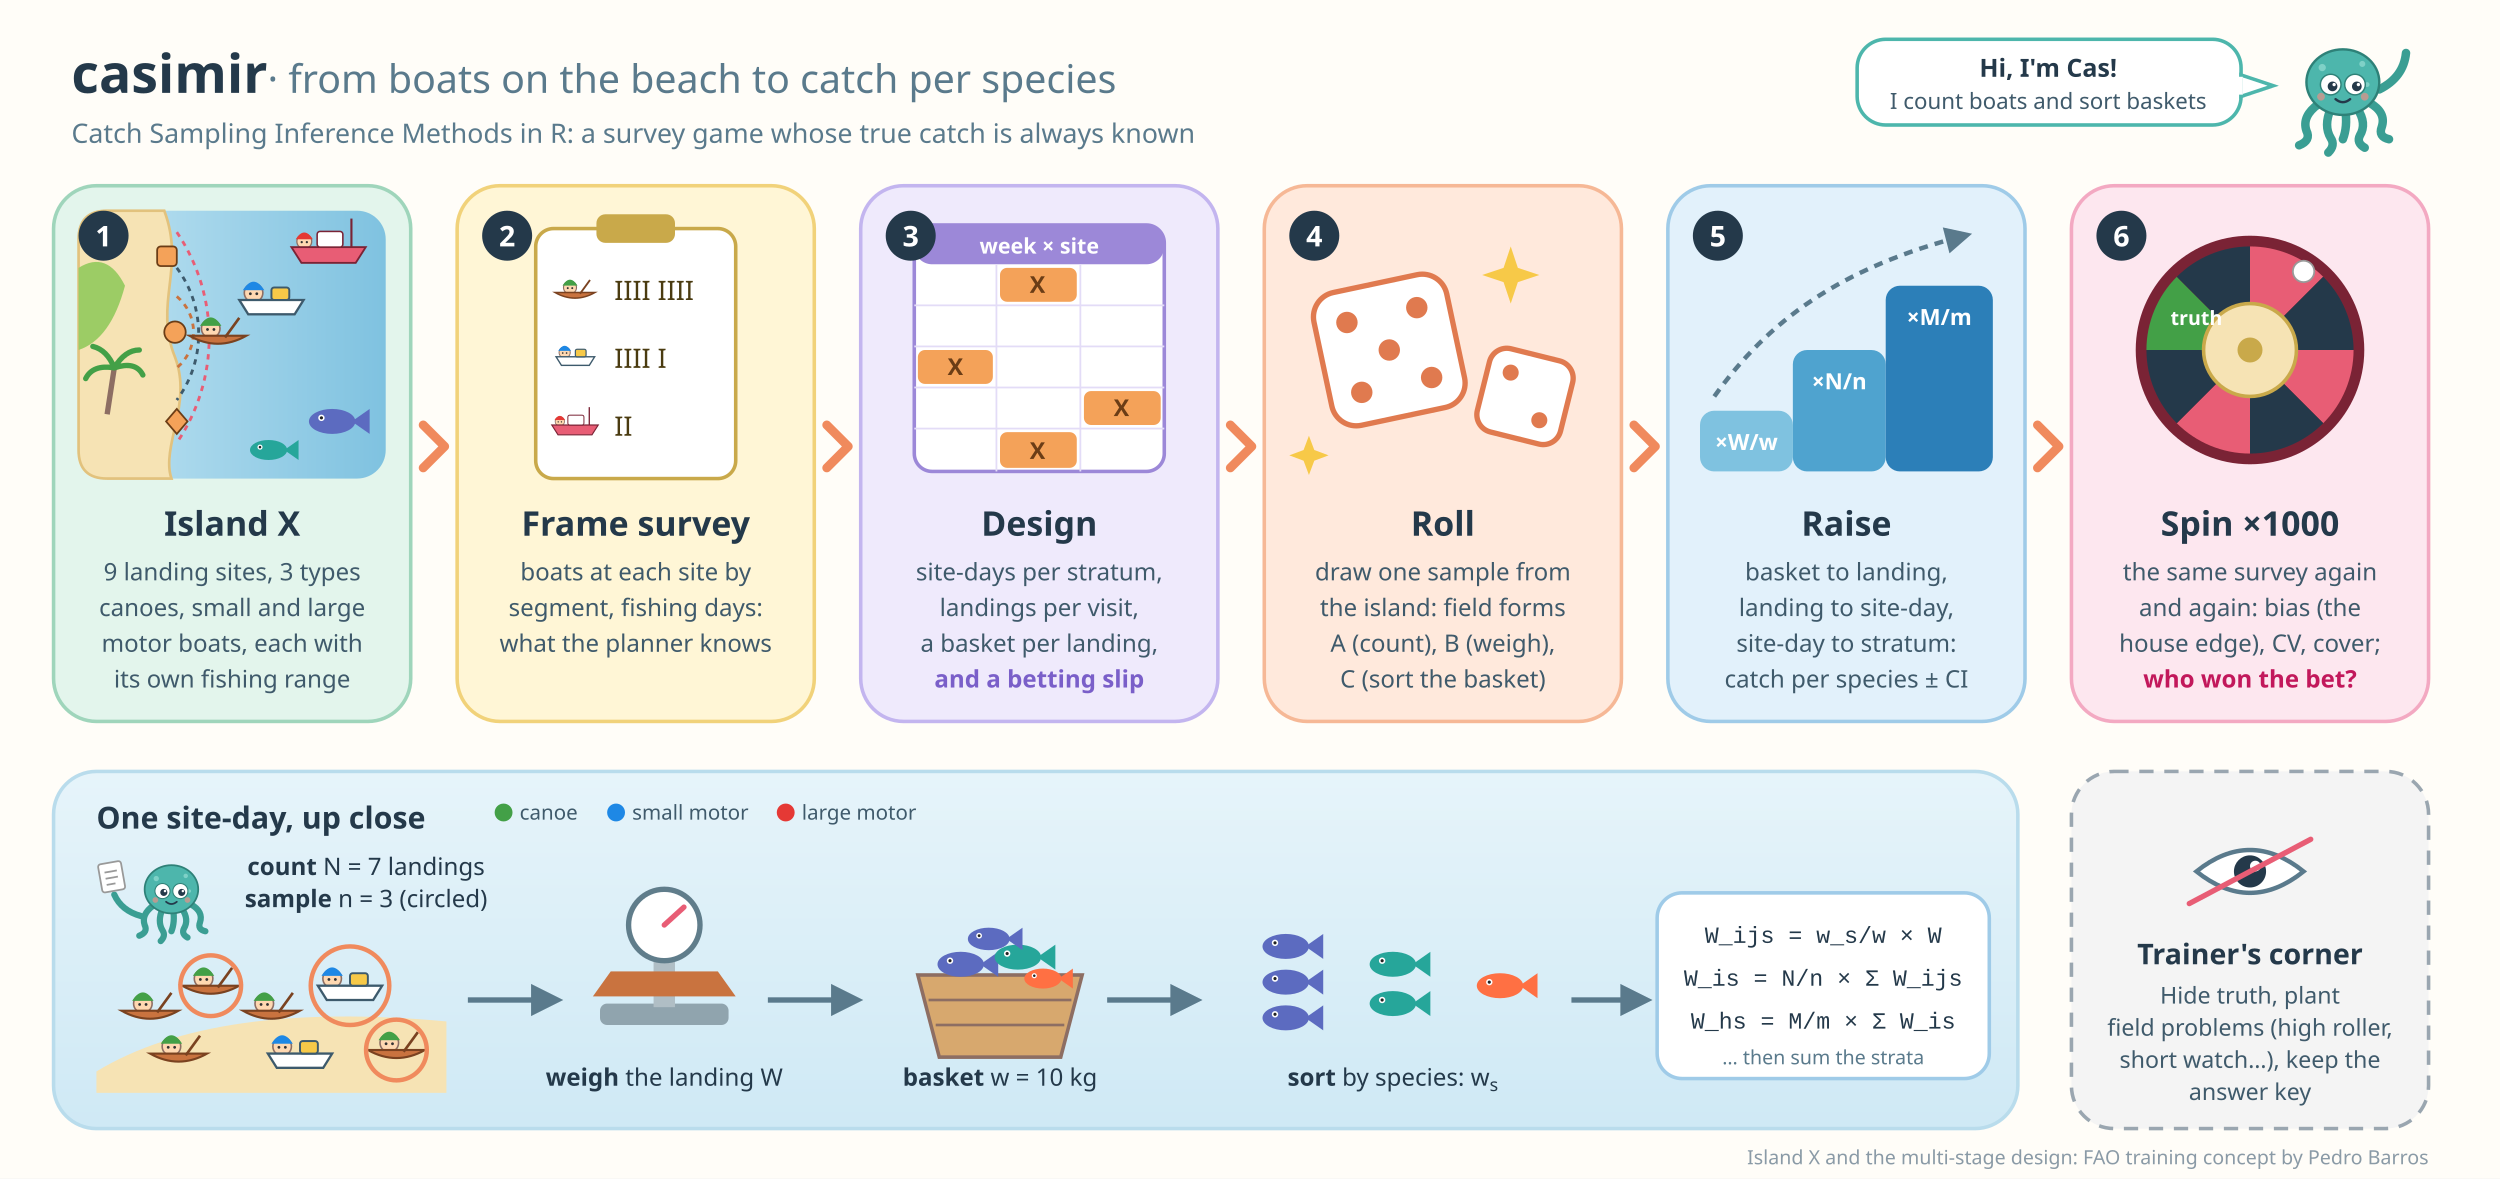
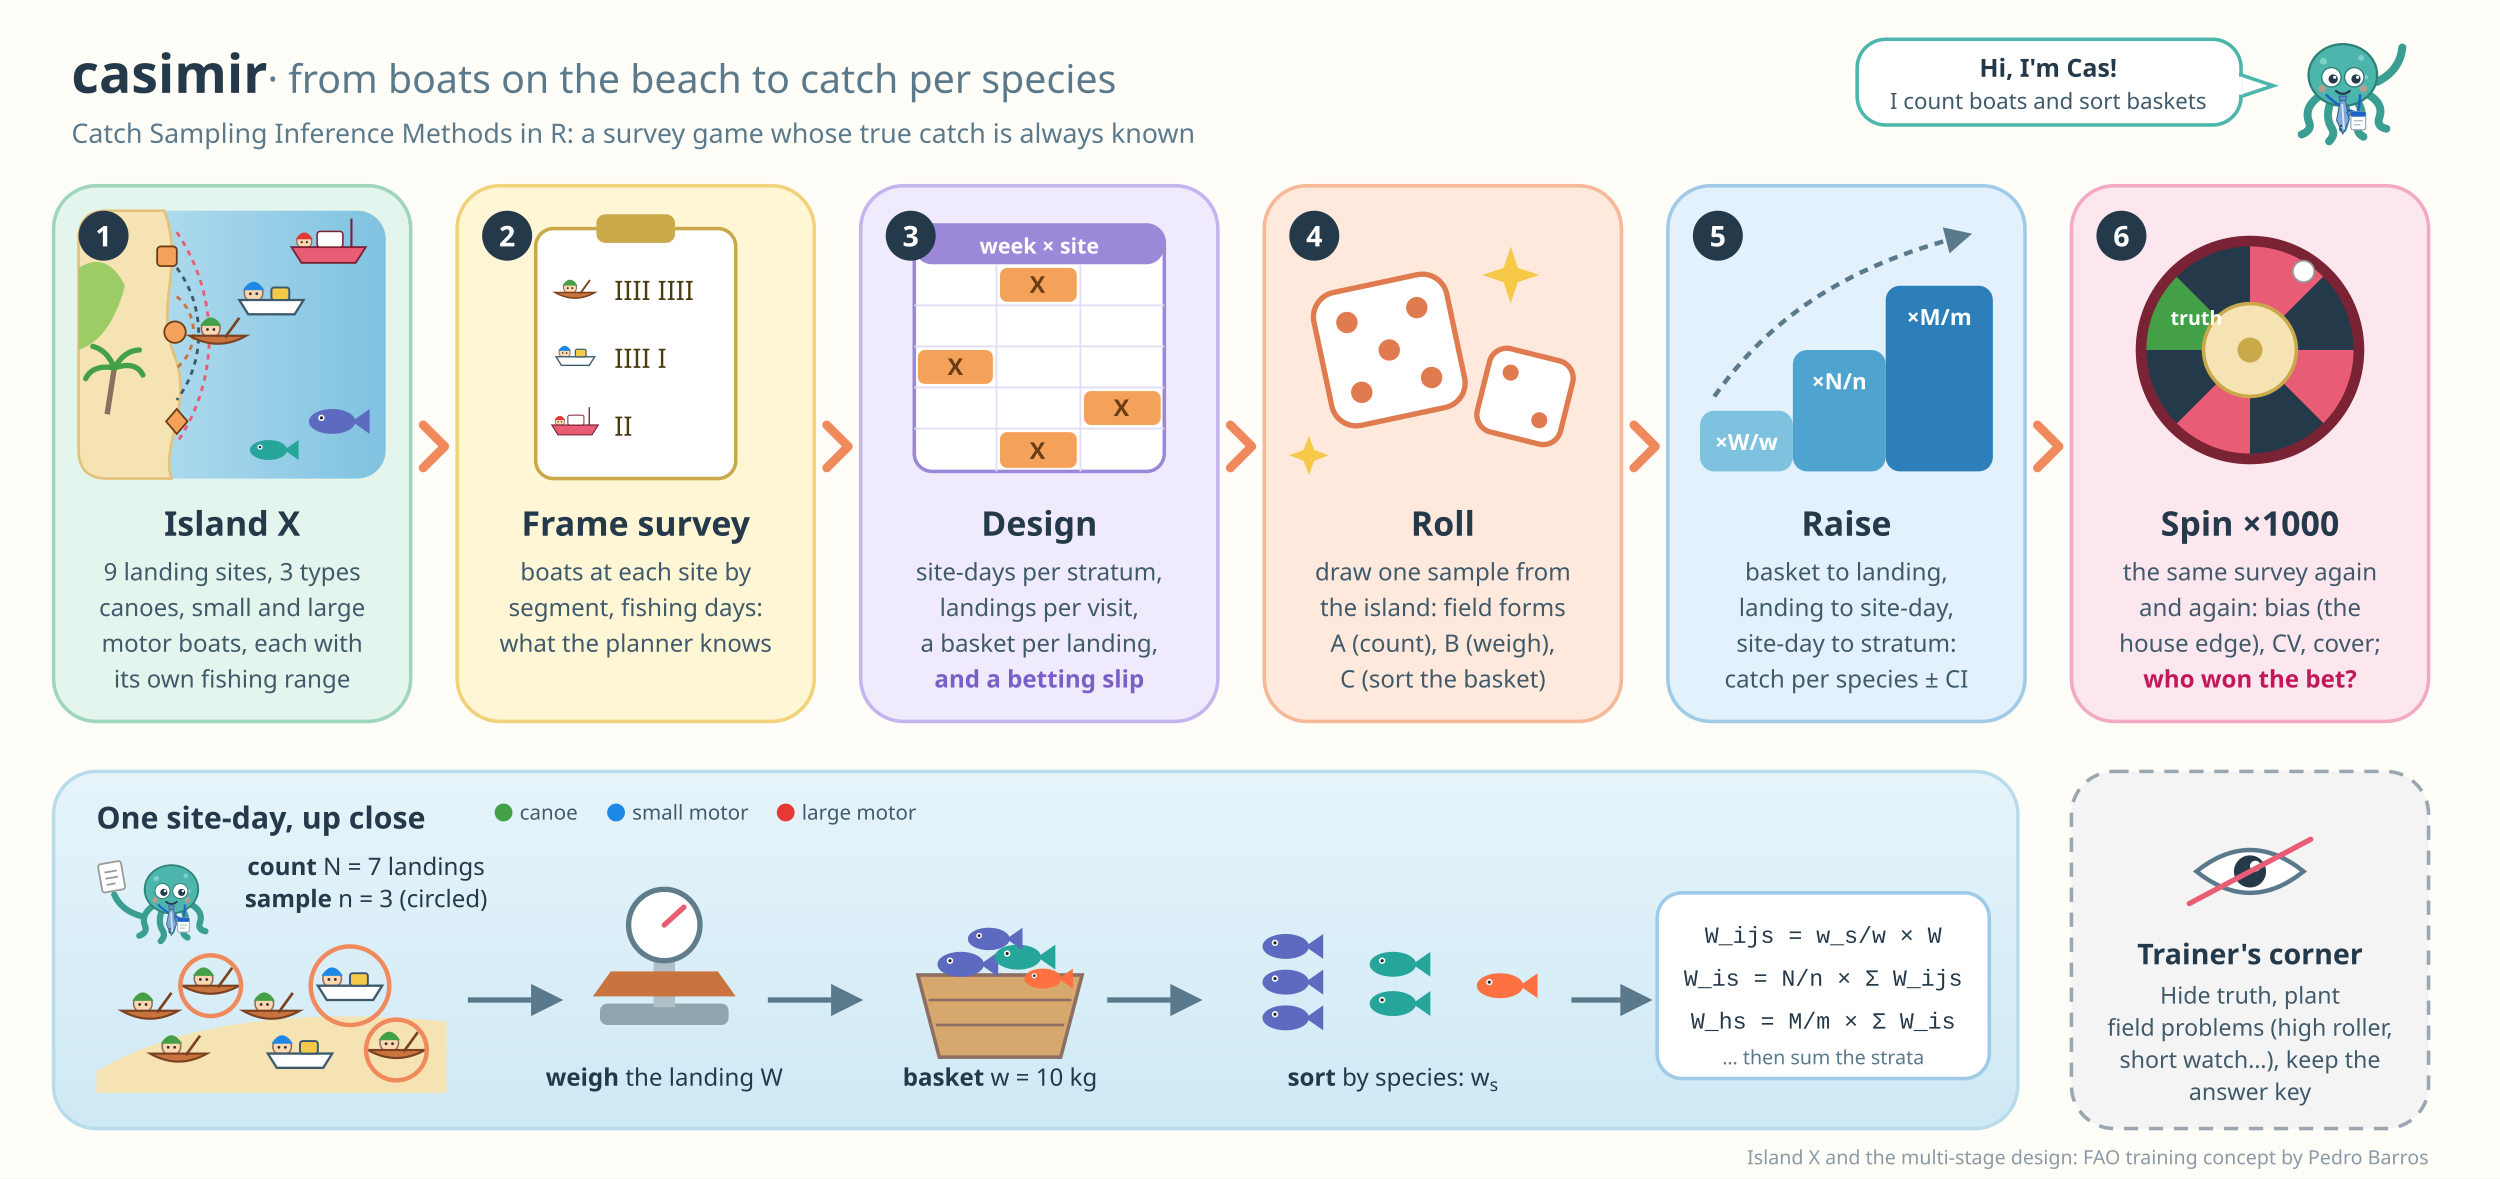
<svg xmlns="http://www.w3.org/2000/svg" viewBox="0 0 1400 660" width="1400" height="660" role="img" aria-label="casimir: from boats on the beach to catch per species. 1 Island X, 2 Frame survey, 3 Design, 4 Roll, 5 Raise, 6 Spin x1000; below, one site-day from landings counted to species in a basket." font-family="'Trebuchet MS', Verdana, sans-serif">
  <defs>
    <linearGradient id="sea" x1="0" y1="0" x2="0" y2="1">
      <stop offset="0" stop-color="#e6f4fa" />
      <stop offset="1" stop-color="#cfe9f5" />
    </linearGradient>
    <linearGradient id="water" x1="0" y1="0" x2="1" y2="0">
      <stop offset="0" stop-color="#bfe3f2" />
      <stop offset="1" stop-color="#7fc2e0" />
    </linearGradient>
    <marker id="ar" viewBox="0 0 10 10" refX="7" refY="5" markerWidth="6" markerHeight="6" orient="auto-start-reverse">
      <path d="M0 0 L10 5 L0 10 Z" fill="#f08a5d" />
    </marker>
    <marker id="ar2" viewBox="0 0 10 10" refX="7" refY="5" markerWidth="6" markerHeight="6" orient="auto-start-reverse">
      <path d="M0 0 L10 5 L0 10 Z" fill="#5a7a8c" />
    </marker>
    <g id="fish">
      <ellipse cx="0" cy="0" rx="13" ry="7" />
      <path d="M11 0 L21 -7 L21 7 Z" />
      <circle cx="-6" cy="-2" r="1.8" fill="#fff" />
      <circle cx="-6" cy="-2" r="0.9" fill="#222" />
    </g>
    <g id="canoe">
      <circle cx="-4" cy="-4" r="5.2" fill="#ffd8b1" stroke="#8d6e63" stroke-width="0.9" />
      <path d="M-10 -5.5 Q-4 -15 2 -5.5 Z" fill="#43a047" />
      <circle cx="-5.8" cy="-3.5" r="0.8" fill="#333" />
      <circle cx="-2.2" cy="-3.5" r="0.8" fill="#333" />
      <path d="M-16 0 Q0 9 16 0 Z" fill="#c9733f" stroke="#7a4220" stroke-width="1.2" />
      <line x1="4" y1="1" x2="12" y2="-10" stroke="#7a4220" stroke-width="1.5" />
    </g>
    <g id="smallboat">
      <circle cx="-10" cy="-4" r="5.2" fill="#ffd8b1" stroke="#8d6e63" stroke-width="0.9" />
      <path d="M-16 -5.5 Q-10 -15 -4 -5.5 Z" fill="#1e88e5" />
      <circle cx="-11.8" cy="-3.5" r="0.8" fill="#333" />
      <circle cx="-8.2" cy="-3.5" r="0.8" fill="#333" />
      <path d="M-18 0 H18 L13 8 H-13 Z" fill="#ffffff" stroke="#3d5a6c" stroke-width="1.3" />
      <rect x="0" y="-7" width="10" height="7" rx="1.5" fill="#f7c948" stroke="#3d5a6c" stroke-width="1.1" />
    </g>
    <g id="bigboat">
      <circle cx="-17" cy="-4" r="5.2" fill="#ffd8b1" stroke="#8d6e63" stroke-width="0.9" />
      <path d="M-23 -5.5 Q-17 -15 -11 -5.5 Z" fill="#e53935" />
      <circle cx="-18.8" cy="-3.5" r="0.8" fill="#333" />
      <circle cx="-15.2" cy="-3.5" r="0.8" fill="#333" />
      <path d="M-26 0 H26 L19 11 H-19 Z" fill="#e85d75" stroke="#7a2335" stroke-width="1.3" />
      <rect x="-8" y="-11" width="18" height="11" rx="2" fill="#ffffff" stroke="#7a2335" stroke-width="1.1" />
      <line x1="16" y1="0" x2="16" y2="-20" stroke="#7a2335" stroke-width="1.5" />
    </g>
    <g id="octo">
      <g fill="none" stroke="#3a9e93" stroke-width="7" stroke-linecap="round">
        <path d="M-20 18 q-14 10 -10 22 q4 8 -6 12" />
        <path d="M-10 22 q-6 14 0 24 q4 6 -2 12" />
        <path d="M2 23 q2 14 -2 24" />
        <path d="M12 22 q8 12 2 22 q-3 6 4 10" />
        <path d="M22 17 q14 8 10 20 q-3 8 6 10" />
      </g>
      <ellipse cx="0" cy="0" rx="30" ry="27" fill="#4db6ac" stroke="#2e8178" stroke-width="2" />
      <circle cx="-17" cy="-12" r="3" fill="#7fd1c7" />
      <circle cx="16" cy="-15" r="2.5" fill="#7fd1c7" />
      <circle cx="20" cy="2" r="2" fill="#7fd1c7" />
      <circle cx="-10" cy="2" r="8.5" fill="#fff" stroke="#2e8178" stroke-width="1.2" />
      <circle cx="10" cy="2" r="8.5" fill="#fff" stroke="#2e8178" stroke-width="1.2" />
      <circle cx="-8.5" cy="3.5" r="4" fill="#24394a" />
      <circle cx="11.5" cy="3.5" r="4" fill="#24394a" />
      <circle cx="-7.2" cy="2" r="1.4" fill="#fff" />
      <circle cx="12.8" cy="2" r="1.4" fill="#fff" />
      <path d="M-6 14 Q0 19 6 14" fill="none" stroke="#24394a" stroke-width="2" stroke-linecap="round" />
      <circle cx="-18" cy="12" r="3.2" fill="#ff8a80" opacity="0.6" />
      <circle cx="18" cy="12" r="3.2" fill="#ff8a80" opacity="0.6" />
+       <path d="M-15 17 Q-2 30 13 33 M15 17 Q15 26 13 33" fill="none" stroke="#1e63c6" stroke-width="2.2" />
+       <rect x="7" y="32" width="13" height="16" rx="2" fill="#ffffff" stroke="#8aa0b4" stroke-width="1" />
+       <rect x="7" y="32" width="13" height="4.5" rx="1.5" fill="#1e63c6" />
+       <path d="M9.5 40 h8 M9.5 43.5 h6" stroke="#b0bec5" stroke-width="1.2" />
+       <path d="M-3.5 18.5 h7 l-1.2 4 h-4.6 z" fill="#5b8fc7" stroke="#2f5f8f" stroke-width="0.8" />
+       <path d="M-2.3 22.5 h4.6 l3.2 17 l-5.5 12 l-5.5 -12 z" fill="#7fa9d6" stroke="#2f5f8f" stroke-width="0.9" />
+       <path d="M-0.5 26 l1.5 21" stroke="#dbe8f5" stroke-width="1.6" stroke-linecap="round" />
+       <path d="M2.8 33 l4.5 -2 l-1.2 4.5 z" fill="#5b8fc7" stroke="#2f5f8f" stroke-width="0.6" />
+       <circle cx="-1.6" cy="44.5" r="0.9" fill="#24394a" />
+       <path d="M-2.8 47.2 l1.2 0.8 l1 -0.8" fill="none" stroke="#24394a" stroke-width="0.6" />
    </g>
  </defs>
  <rect width="1400" height="660" fill="#fffdf8" />
  <text x="40" y="52" font-size="30" font-weight="700" fill="#24394a">casimir<tspan font-weight="400" fill="#5a7a8c" font-size="22">  ·  from boats on the beach to catch per species</tspan>
  </text>
  <text x="40" y="80" font-size="15" fill="#5a7a8c">Catch Sampling Inference Methods in R: a survey game whose true catch is always known</text>
  <text x="1360" y="652" text-anchor="end" font-size="11" fill="#8a9aa6">Island X and the multi-stage design: FAO training concept by Pedro Barros</text>
-   <g transform="translate(1312 46) scale(0.68)">
+   <g transform="translate(1312 42) scale(0.64)">
    <path d="M30 6 q20 -10 22 -30" fill="none" stroke="#3a9e93" stroke-width="7" stroke-linecap="round" />
    <use href="#octo" />
  </g>
  <g>
    <rect x="1040" y="22" width="215" height="48" rx="16" fill="#ffffff" stroke="#4db6ac" stroke-width="2" />
    <path d="M1255 42 l18 6 l-18 6 z" fill="#ffffff" stroke="#4db6ac" stroke-width="2" />
    <rect x="1250" y="43" width="6" height="10" fill="#ffffff" />
    <text x="1147" y="43" text-anchor="middle" font-size="14" fill="#24394a" font-weight="700">Hi, I'm Cas!</text>
    <text x="1147" y="61" text-anchor="middle" font-size="12.5" fill="#3f5a6b">I count boats and sort baskets</text>
  </g>
  <g>
    <path d="M237 238 l12 12 l-12 12" fill="none" stroke="#f08a5d" stroke-width="5" stroke-linecap="round" stroke-linejoin="round" />
    <path d="M463 238 l12 12 l-12 12" fill="none" stroke="#f08a5d" stroke-width="5" stroke-linecap="round" stroke-linejoin="round" />
    <path d="M689 238 l12 12 l-12 12" fill="none" stroke="#f08a5d" stroke-width="5" stroke-linecap="round" stroke-linejoin="round" />
    <path d="M915 238 l12 12 l-12 12" fill="none" stroke="#f08a5d" stroke-width="5" stroke-linecap="round" stroke-linejoin="round" />
    <path d="M1141 238 l12 12 l-12 12" fill="none" stroke="#f08a5d" stroke-width="5" stroke-linecap="round" stroke-linejoin="round" />
  </g>
  <g>
    <rect x="30" y="104" width="200" height="300" rx="24" fill="#e3f5ec" stroke="#9fd5bb" stroke-width="2" />
    <rect x="44" y="118" width="172" height="150" rx="16" fill="url(#water)" />
    <path d="M44 134 Q44 118 60 118 H92 C104 150 86 170 98 200 C108 226 90 250 96 268 H60 Q44 268 44 252 Z" fill="#f6e3b4" stroke="#e2c27d" stroke-width="1.5" />
    <path d="M44 150 Q60 140 70 160 Q62 190 44 196 Z" fill="#9ccc65" />
    <line x1="60" y1="232" x2="64" y2="206" stroke="#8d6e63" stroke-width="3" />
    <path d="M64 206 q-12 -2 -16 6 M64 206 q12 -4 16 4 M64 206 q-4 -10 -12 -12 M64 206 q6 -10 14 -10" stroke="#43a047" stroke-width="3" fill="none" stroke-linecap="round" />
    <rect x="88" y="138" width="11" height="11" rx="2" fill="#f4a259" stroke="#6b3d16" />
    <circle cx="98" cy="186" r="6" fill="#f4a259" stroke="#6b3d16" />
    <path d="M93 236 l6 -7 l6 7 l-6 7 z" fill="#f4a259" stroke="#6b3d16" />
    <path d="M99 166 a26 26 0 0 1 0 40" fill="none" stroke="#c9733f" stroke-width="1.6" stroke-dasharray="3 3" />
    <path d="M99 150 a62 62 0 0 1 0 74" fill="none" stroke="#3d5a6c" stroke-width="1.6" stroke-dasharray="3 3" />
    <path d="M99 130 a105 105 0 0 1 0 118" fill="none" stroke="#e85d75" stroke-width="1.6" stroke-dasharray="3 3" />
    <use href="#canoe" x="122" y="188" />
    <use href="#smallboat" x="152" y="168" />
    <use href="#bigboat" x="184" y="138" transform="scale(0.8) translate(46 35)" />
    <use href="#fish" x="186" y="236" fill="#5c6bc0" />
    <use href="#fish" x="150" y="252" fill="#26a69a" transform="scale(0.8) translate(38 63)" />
    <circle cx="58" cy="132" r="14" fill="#24394a" />
    <text x="58" y="138" text-anchor="middle" font-size="16" font-weight="700" fill="#fff">1</text>
    <text x="130" y="300" text-anchor="middle" font-size="19" font-weight="700" fill="#24394a">Island X</text>
    <text x="130" y="325" text-anchor="middle" font-size="13.5" fill="#3f5a6b">9 landing sites, 3 types</text>
    <text x="130" y="345" text-anchor="middle" font-size="13.5" fill="#3f5a6b">canoes, small and large</text>
    <text x="130" y="365" text-anchor="middle" font-size="13.5" fill="#3f5a6b">motor boats, each with</text>
    <text x="130" y="385" text-anchor="middle" font-size="13.5" fill="#3f5a6b">its own fishing range</text>
  </g>
  <g>
    <rect x="256" y="104" width="200" height="300" rx="24" fill="#fff6d6" stroke="#f1d27a" stroke-width="2" />
    <rect x="300" y="128" width="112" height="140" rx="10" fill="#ffffff" stroke="#c9a94a" stroke-width="2" />
    <rect x="334" y="120" width="44" height="16" rx="5" fill="#c9a94a" />
    <use href="#canoe" x="322" y="164" transform="scale(0.7) translate(138 70)" />
    <text x="344" y="168" font-size="15" fill="#4a3b10" font-family="'Comic Sans MS', 'Trebuchet MS', sans-serif">IIII IIII</text>
    <use href="#smallboat" x="322" y="200" transform="scale(0.6) translate(215 133)" />
    <text x="344" y="206" font-size="15" fill="#4a3b10" font-family="'Comic Sans MS', 'Trebuchet MS', sans-serif">IIII I</text>
    <use href="#bigboat" x="322" y="240" transform="scale(0.5) translate(322 236)" />
    <text x="344" y="244" font-size="15" fill="#4a3b10" font-family="'Comic Sans MS', 'Trebuchet MS', sans-serif">II</text>
    <circle cx="284" cy="132" r="14" fill="#24394a" />
    <text x="284" y="138" text-anchor="middle" font-size="16" font-weight="700" fill="#fff">2</text>
    <text x="356" y="300" text-anchor="middle" font-size="19" font-weight="700" fill="#24394a">Frame survey</text>
    <text x="356" y="325" text-anchor="middle" font-size="13.5" fill="#3f5a6b">boats at each site by</text>
    <text x="356" y="345" text-anchor="middle" font-size="13.5" fill="#3f5a6b">segment, fishing days:</text>
    <text x="356" y="365" text-anchor="middle" font-size="13.5" fill="#3f5a6b">what the planner knows</text>
  </g>
  <g>
    <rect x="482" y="104" width="200" height="300" rx="24" fill="#efeafc" stroke="#c3b5ef" stroke-width="2" />
    <rect x="512" y="126" width="140" height="138" rx="10" fill="#ffffff" stroke="#9c88d8" stroke-width="2" />
    <rect x="512" y="126" width="140" height="22" rx="10" fill="#9c88d8" />
    <text x="582" y="142" text-anchor="middle" font-size="12" font-weight="700" fill="#fff">week × site</text>
    <g stroke="#e3dcf7" stroke-width="1">
      <line x1="558" y1="148" x2="558" y2="264" />
      <line x1="605" y1="148" x2="605" y2="264" />
      <line x1="512" y1="171" x2="652" y2="171" />
      <line x1="512" y1="194" x2="652" y2="194" />
      <line x1="512" y1="217" x2="652" y2="217" />
      <line x1="512" y1="240" x2="652" y2="240" />
    </g>
    <g fill="#f4a259">
      <rect x="560" y="150" width="43" height="19" rx="4" />
      <rect x="514" y="196" width="42" height="19" rx="4" />
      <rect x="607" y="219" width="43" height="19" rx="4" />
      <rect x="560" y="242" width="43" height="20" rx="4" />
    </g>
    <g font-size="13" font-weight="700" fill="#6b3d16" text-anchor="middle">
      <text x="581" y="164">X</text>
      <text x="535" y="210">X</text>
      <text x="628" y="233">X</text>
      <text x="581" y="257">X</text>
    </g>
    <circle cx="510" cy="132" r="14" fill="#24394a" />
    <text x="510" y="138" text-anchor="middle" font-size="16" font-weight="700" fill="#fff">3</text>
    <text x="582" y="300" text-anchor="middle" font-size="19" font-weight="700" fill="#24394a">Design</text>
    <text x="582" y="325" text-anchor="middle" font-size="13.5" fill="#3f5a6b">site-days per stratum,</text>
    <text x="582" y="345" text-anchor="middle" font-size="13.5" fill="#3f5a6b">landings per visit,</text>
    <text x="582" y="365" text-anchor="middle" font-size="13.5" fill="#3f5a6b">a basket per landing,</text>
    <text x="582" y="385" text-anchor="middle" font-size="13.5" font-weight="700" fill="#7a5fc9">and a betting slip</text>
  </g>
  <g>
    <rect x="708" y="104" width="200" height="300" rx="24" fill="#ffe9dc" stroke="#f6b896" stroke-width="2" />
    <g transform="rotate(-12 778 196)">
      <rect x="740" y="158" width="76" height="76" rx="14" fill="#ffffff" stroke="#e07a4f" stroke-width="3" />
      <g fill="#e07a4f">
        <circle cx="758" cy="176" r="6" />
        <circle cx="798" cy="176" r="6" />
        <circle cx="778" cy="196" r="6" />
        <circle cx="758" cy="216" r="6" />
        <circle cx="798" cy="216" r="6" />
      </g>
    </g>
    <g transform="rotate(14 854 222)">
      <rect x="830" y="198" width="48" height="48" rx="10" fill="#ffffff" stroke="#e07a4f" stroke-width="3" />
      <g fill="#e07a4f">
        <circle cx="843" cy="211" r="4.5" />
        <circle cx="865" cy="233" r="4.5" />
      </g>
    </g>
    <path d="M842 150 l4 -12 l4 12 l12 4 l-12 4 l-4 12 l-4 -12 l-12 -4 z" fill="#f7c948" />
    <path d="M730 252 l3 -8 l3 8 l8 3 l-8 3 l-3 8 l-3 -8 l-8 -3 z" fill="#f7c948" />
    <circle cx="736" cy="132" r="14" fill="#24394a" />
    <text x="736" y="138" text-anchor="middle" font-size="16" font-weight="700" fill="#fff">4</text>
    <text x="808" y="300" text-anchor="middle" font-size="19" font-weight="700" fill="#24394a">Roll</text>
    <text x="808" y="325" text-anchor="middle" font-size="13.5" fill="#3f5a6b">draw one sample from</text>
    <text x="808" y="345" text-anchor="middle" font-size="13.5" fill="#3f5a6b">the island: field forms</text>
    <text x="808" y="365" text-anchor="middle" font-size="13.5" fill="#3f5a6b">A (count), B (weigh),</text>
    <text x="808" y="385" text-anchor="middle" font-size="13.5" fill="#3f5a6b">C (sort the basket)</text>
  </g>
  <g>
    <rect x="934" y="104" width="200" height="300" rx="24" fill="#e2f1fb" stroke="#9fcbe8" stroke-width="2" />
    <g>
      <rect x="952" y="230" width="52" height="34" rx="8" fill="#7fc2e0" />
      <rect x="1004" y="196" width="52" height="68" rx="8" fill="#4fa3cf" />
      <rect x="1056" y="160" width="60" height="104" rx="8" fill="#2c7fb8" />
      <text x="978" y="252" text-anchor="middle" font-size="12.5" font-weight="700" fill="#fff">×W/w</text>
      <text x="1030" y="218" text-anchor="middle" font-size="12.5" font-weight="700" fill="#fff">×N/n</text>
      <text x="1086" y="182" text-anchor="middle" font-size="12.5" font-weight="700" fill="#fff">×M/m</text>
      <path d="M960 222 C990 180 1030 150 1100 132" fill="none" stroke="#5a7a8c" stroke-width="2.5" stroke-dasharray="5 4" marker-end="url(#ar2)" />
    </g>
    <circle cx="962" cy="132" r="14" fill="#24394a" />
    <text x="962" y="138" text-anchor="middle" font-size="16" font-weight="700" fill="#fff">5</text>
    <text x="1034" y="300" text-anchor="middle" font-size="19" font-weight="700" fill="#24394a">Raise</text>
    <text x="1034" y="325" text-anchor="middle" font-size="13.5" fill="#3f5a6b">basket to landing,</text>
    <text x="1034" y="345" text-anchor="middle" font-size="13.5" fill="#3f5a6b">landing to site-day,</text>
    <text x="1034" y="365" text-anchor="middle" font-size="13.5" fill="#3f5a6b">site-day to stratum:</text>
    <text x="1034" y="385" text-anchor="middle" font-size="13.5" fill="#3f5a6b">catch per species ± CI</text>
  </g>
  <g>
    <rect x="1160" y="104" width="200" height="300" rx="24" fill="#fde7ef" stroke="#f3a9c2" stroke-width="2" />
    <g transform="translate(1260 196)">
      <circle r="64" fill="#7a2335" />
      <g>
        <path d="M0 0 L0 -58 A58 58 0 0 1 41 -41 Z" fill="#e85d75" />
        <path d="M0 0 L41 -41 A58 58 0 0 1 58 0 Z" fill="#24394a" />
        <path d="M0 0 L58 0 A58 58 0 0 1 41 41 Z" fill="#e85d75" />
        <path d="M0 0 L41 41 A58 58 0 0 1 0 58 Z" fill="#24394a" />
        <path d="M0 0 L0 58 A58 58 0 0 1 -41 41 Z" fill="#e85d75" />
        <path d="M0 0 L-41 41 A58 58 0 0 1 -58 0 Z" fill="#24394a" />
        <path d="M0 0 L-58 0 A58 58 0 0 1 -41 -41 Z" fill="#43a047" />
        <path d="M0 0 L-41 -41 A58 58 0 0 1 0 -58 Z" fill="#24394a" />
      </g>
      <circle r="26" fill="#f6e3b4" stroke="#c9a94a" stroke-width="2" />
      <circle r="7" fill="#c9a94a" />
      <circle cx="30" cy="-44" r="6" fill="#ffffff" stroke="#999" />
      <text x="-30" y="-14" text-anchor="middle" font-size="11" font-weight="700" fill="#fff">truth</text>
    </g>
    <circle cx="1188" cy="132" r="14" fill="#24394a" />
    <text x="1188" y="138" text-anchor="middle" font-size="16" font-weight="700" fill="#fff">6</text>
    <text x="1260" y="300" text-anchor="middle" font-size="19" font-weight="700" fill="#24394a">Spin ×1000</text>
    <text x="1260" y="325" text-anchor="middle" font-size="13.5" fill="#3f5a6b">the same survey again</text>
    <text x="1260" y="345" text-anchor="middle" font-size="13.5" fill="#3f5a6b">and again: bias (the</text>
    <text x="1260" y="365" text-anchor="middle" font-size="13.5" fill="#3f5a6b">house edge), CV, cover;</text>
    <text x="1260" y="385" text-anchor="middle" font-size="13.5" font-weight="700" fill="#c2185b">who won the bet?</text>
  </g>
  <rect x="30" y="432" width="1100" height="200" rx="24" fill="url(#sea)" stroke="#b9dcec" stroke-width="2" />
  <text x="54" y="464" font-size="17" font-weight="700" fill="#24394a">One site-day, up close</text>
  <path d="M54 600 Q120 560 250 572 L250 612 L54 612 Z" fill="#f6e3b4" />
  <use href="#canoe" x="84" y="566" />
  <use href="#canoe" x="118" y="552" />
  <use href="#canoe" x="152" y="566" />
  <use href="#smallboat" x="196" y="552" />
  <use href="#canoe" x="100" y="590" />
  <use href="#smallboat" x="168" y="590" />
  <use href="#canoe" x="222" y="588" />
  <g fill="none" stroke="#f08a5d" stroke-width="2.5">
    <circle cx="118" cy="552" r="17" />
    <circle cx="196" cy="552" r="22" />
    <circle cx="222" cy="588" r="17" />
  </g>
  <g transform="translate(96 498) scale(0.5)">
    <path d="M-34 30 q-22 -6 -30 -24" fill="none" stroke="#3a9e93" stroke-width="7" stroke-linecap="round" />
    <rect x="-80" y="-30" width="26" height="32" rx="3" fill="#fff" stroke="#999" stroke-width="2" transform="rotate(-10 -67 -14)" />
    <path d="M-74 -20 h14 M-74 -13 h14 M-74 -6 h10" stroke="#999" stroke-width="2" transform="rotate(-10 -67 -14)" />
    <use href="#octo" />
  </g>
  <g font-size="11.5" fill="#3f5a6b">
    <circle cx="282" cy="455" r="5" fill="#43a047" />
    <text x="291" y="459">canoe</text>
    <circle cx="345" cy="455" r="5" fill="#1e88e5" />
    <text x="354" y="459">small motor</text>
    <circle cx="440" cy="455" r="5" fill="#e53935" />
    <text x="449" y="459">large motor</text>
  </g>
  <text x="205" y="490" text-anchor="middle" font-size="13.5" fill="#24394a">
    <tspan font-weight="700">count</tspan> N = 7 landings</text>
  <text x="205" y="508" text-anchor="middle" font-size="13.5" fill="#24394a">
    <tspan font-weight="700">sample</tspan> n = 3 (circled)</text>
  <path d="M262 560 h48" stroke="#5a7a8c" stroke-width="3" marker-end="url(#ar2)" />
  <g transform="translate(372 552)">
    <rect x="-36" y="10" width="72" height="12" rx="4" fill="#90a4ae" />
    <rect x="-6" y="-26" width="12" height="38" fill="#b0bec5" />
    <circle cx="0" cy="-34" r="20" fill="#ffffff" stroke="#607d8b" stroke-width="3" />
    <line x1="0" y1="-34" x2="11" y2="-44" stroke="#e85d75" stroke-width="3" stroke-linecap="round" />
    <path d="M-40 6 h80 l-10 -14 h-60 z" fill="#c9733f" />
  </g>
  <text x="372" y="608" text-anchor="middle" font-size="13.5" fill="#24394a">
    <tspan font-weight="700">weigh</tspan> the landing W</text>
  <path d="M430 560 h48" stroke="#5a7a8c" stroke-width="3" marker-end="url(#ar2)" />
  <g transform="translate(560 560)">
    <path d="M-46 -14 h92 l-12 46 h-68 z" fill="#d7a86e" stroke="#8d6e63" stroke-width="2" />
    <path d="M-40 0 h80 M-36 14 h72" stroke="#8d6e63" stroke-width="1.5" />
    <use href="#fish" x="-22" y="-20" fill="#5c6bc0" />
    <use href="#fish" x="10" y="-24" fill="#26a69a" />
    <use href="#fish" x="24" y="-12" fill="#ff7043" transform="scale(0.8) translate(6 -3)" />
    <use href="#fish" x="-6" y="-34" fill="#5c6bc0" transform="scale(0.9) translate(-1 -4)" />
  </g>
  <text x="560" y="608" text-anchor="middle" font-size="13.5" fill="#24394a">
    <tspan font-weight="700">basket</tspan> w = 10 kg</text>
  <path d="M620 560 h48" stroke="#5a7a8c" stroke-width="3" marker-end="url(#ar2)" />
  <g transform="translate(700 520)">
    <use href="#fish" x="20" y="10" fill="#5c6bc0" />
    <use href="#fish" x="20" y="30" fill="#5c6bc0" />
    <use href="#fish" x="20" y="50" fill="#5c6bc0" />
    <use href="#fish" x="80" y="20" fill="#26a69a" />
    <use href="#fish" x="80" y="42" fill="#26a69a" />
    <use href="#fish" x="140" y="32" fill="#ff7043" />
  </g>
  <text x="780" y="608" text-anchor="middle" font-size="13.5" fill="#24394a">
    <tspan font-weight="700">sort</tspan> by species: w<tspan font-size="10" dy="3">s</tspan>
  </text>
  <path d="M880 560 h40" stroke="#5a7a8c" stroke-width="3" marker-end="url(#ar2)" />
  <rect x="928" y="500" width="186" height="104" rx="14" fill="#ffffff" stroke="#9fcbe8" stroke-width="2" />
  <text x="1021" y="528" text-anchor="middle" font-size="13" fill="#24394a" font-family="'Courier New', monospace">W_ijs = w_s/w × W</text>
  <text x="1021" y="552" text-anchor="middle" font-size="13" fill="#24394a" font-family="'Courier New', monospace">W_is = N/n × Σ W_ijs</text>
  <text x="1021" y="576" text-anchor="middle" font-size="13" fill="#24394a" font-family="'Courier New', monospace">W_hs = M/m × Σ W_is</text>
  <text x="1021" y="596" text-anchor="middle" font-size="11" fill="#5a7a8c">… then sum the strata</text>
  <rect x="1160" y="432" width="200" height="200" rx="24" fill="#f4f4f4" stroke="#9aa6b0" stroke-width="2" stroke-dasharray="8 6" />
  <g transform="translate(1260 488)">
    <path d="M-30 0 Q0 -24 30 0 Q0 24 -30 0 Z" fill="#ffffff" stroke="#5a7a8c" stroke-width="2.5" />
    <circle r="9" fill="#24394a" />
    <circle cx="3" cy="-3" r="3" fill="#fff" />
    <line x1="-34" y1="18" x2="34" y2="-18" stroke="#e85d75" stroke-width="3" stroke-linecap="round" />
  </g>
  <text x="1260" y="540" text-anchor="middle" font-size="16" font-weight="700" fill="#24394a">Trainer's corner</text>
  <text x="1260" y="562" text-anchor="middle" font-size="13" fill="#3f5a6b">Hide truth, plant</text>
  <text x="1260" y="580" text-anchor="middle" font-size="13" fill="#3f5a6b">field problems (high roller,</text>
  <text x="1260" y="598" text-anchor="middle" font-size="13" fill="#3f5a6b">short watch…), keep the</text>
  <text x="1260" y="616" text-anchor="middle" font-size="13" fill="#3f5a6b">answer key</text>
</svg>
